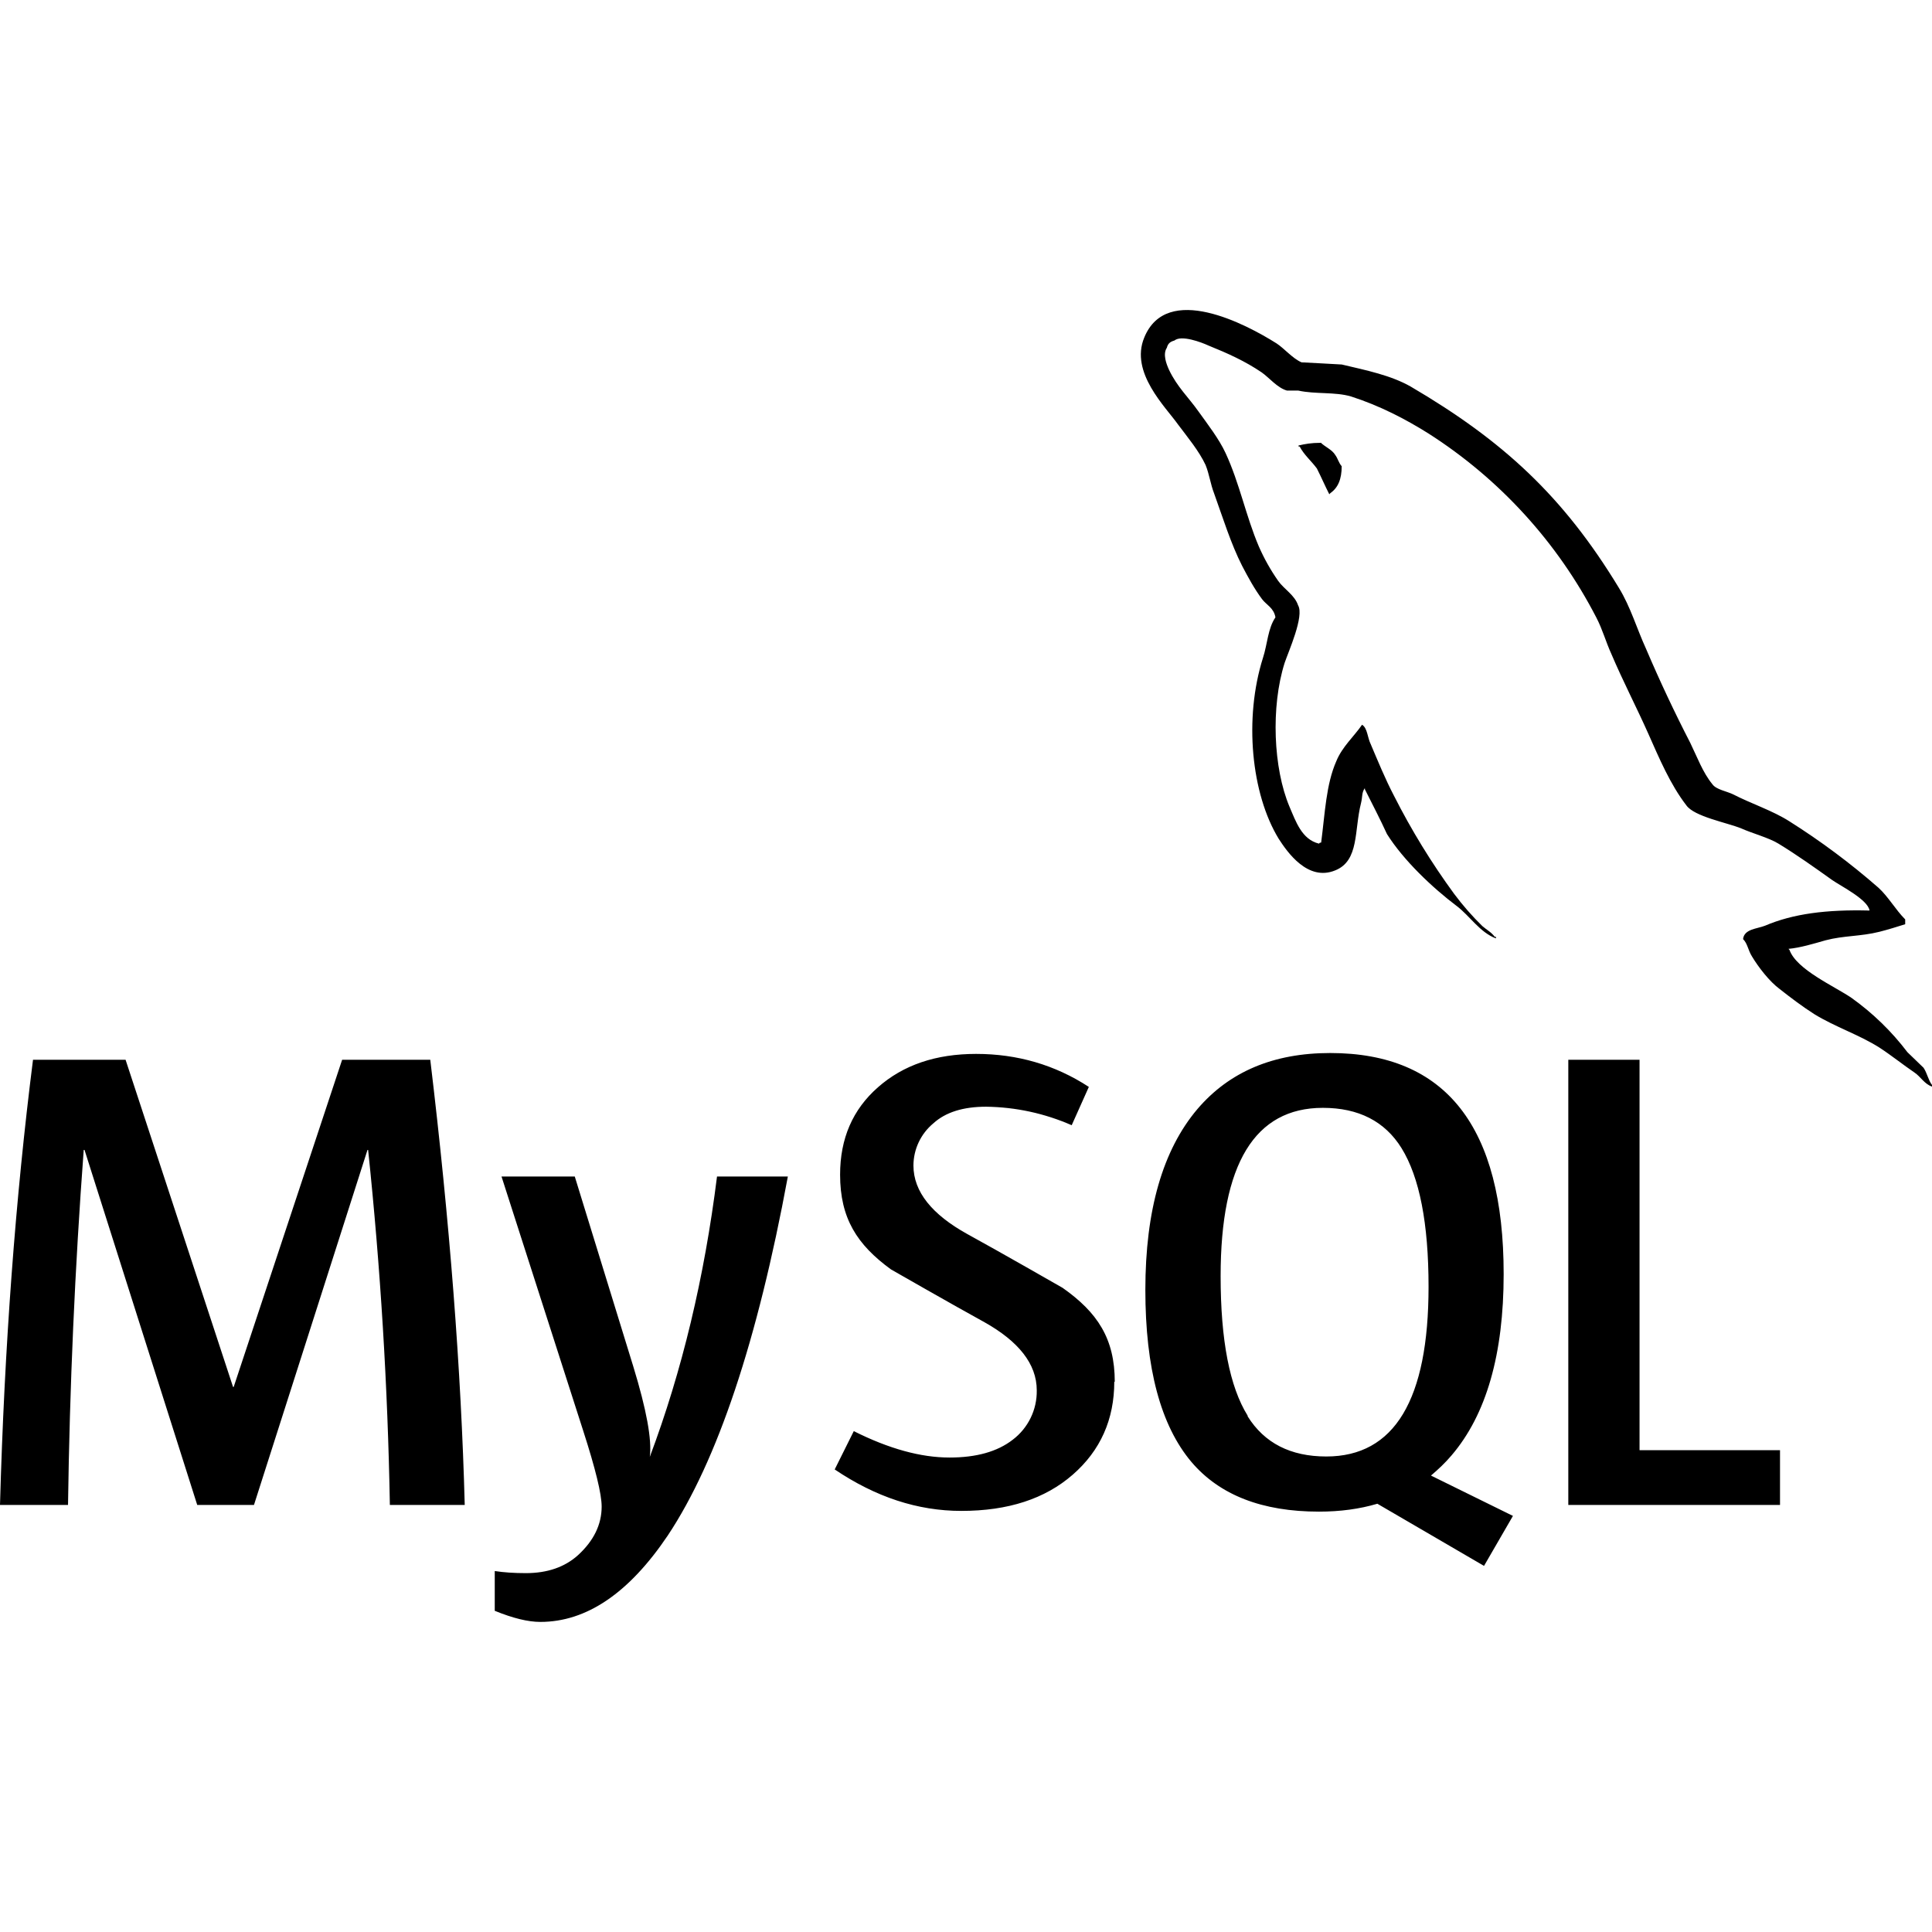
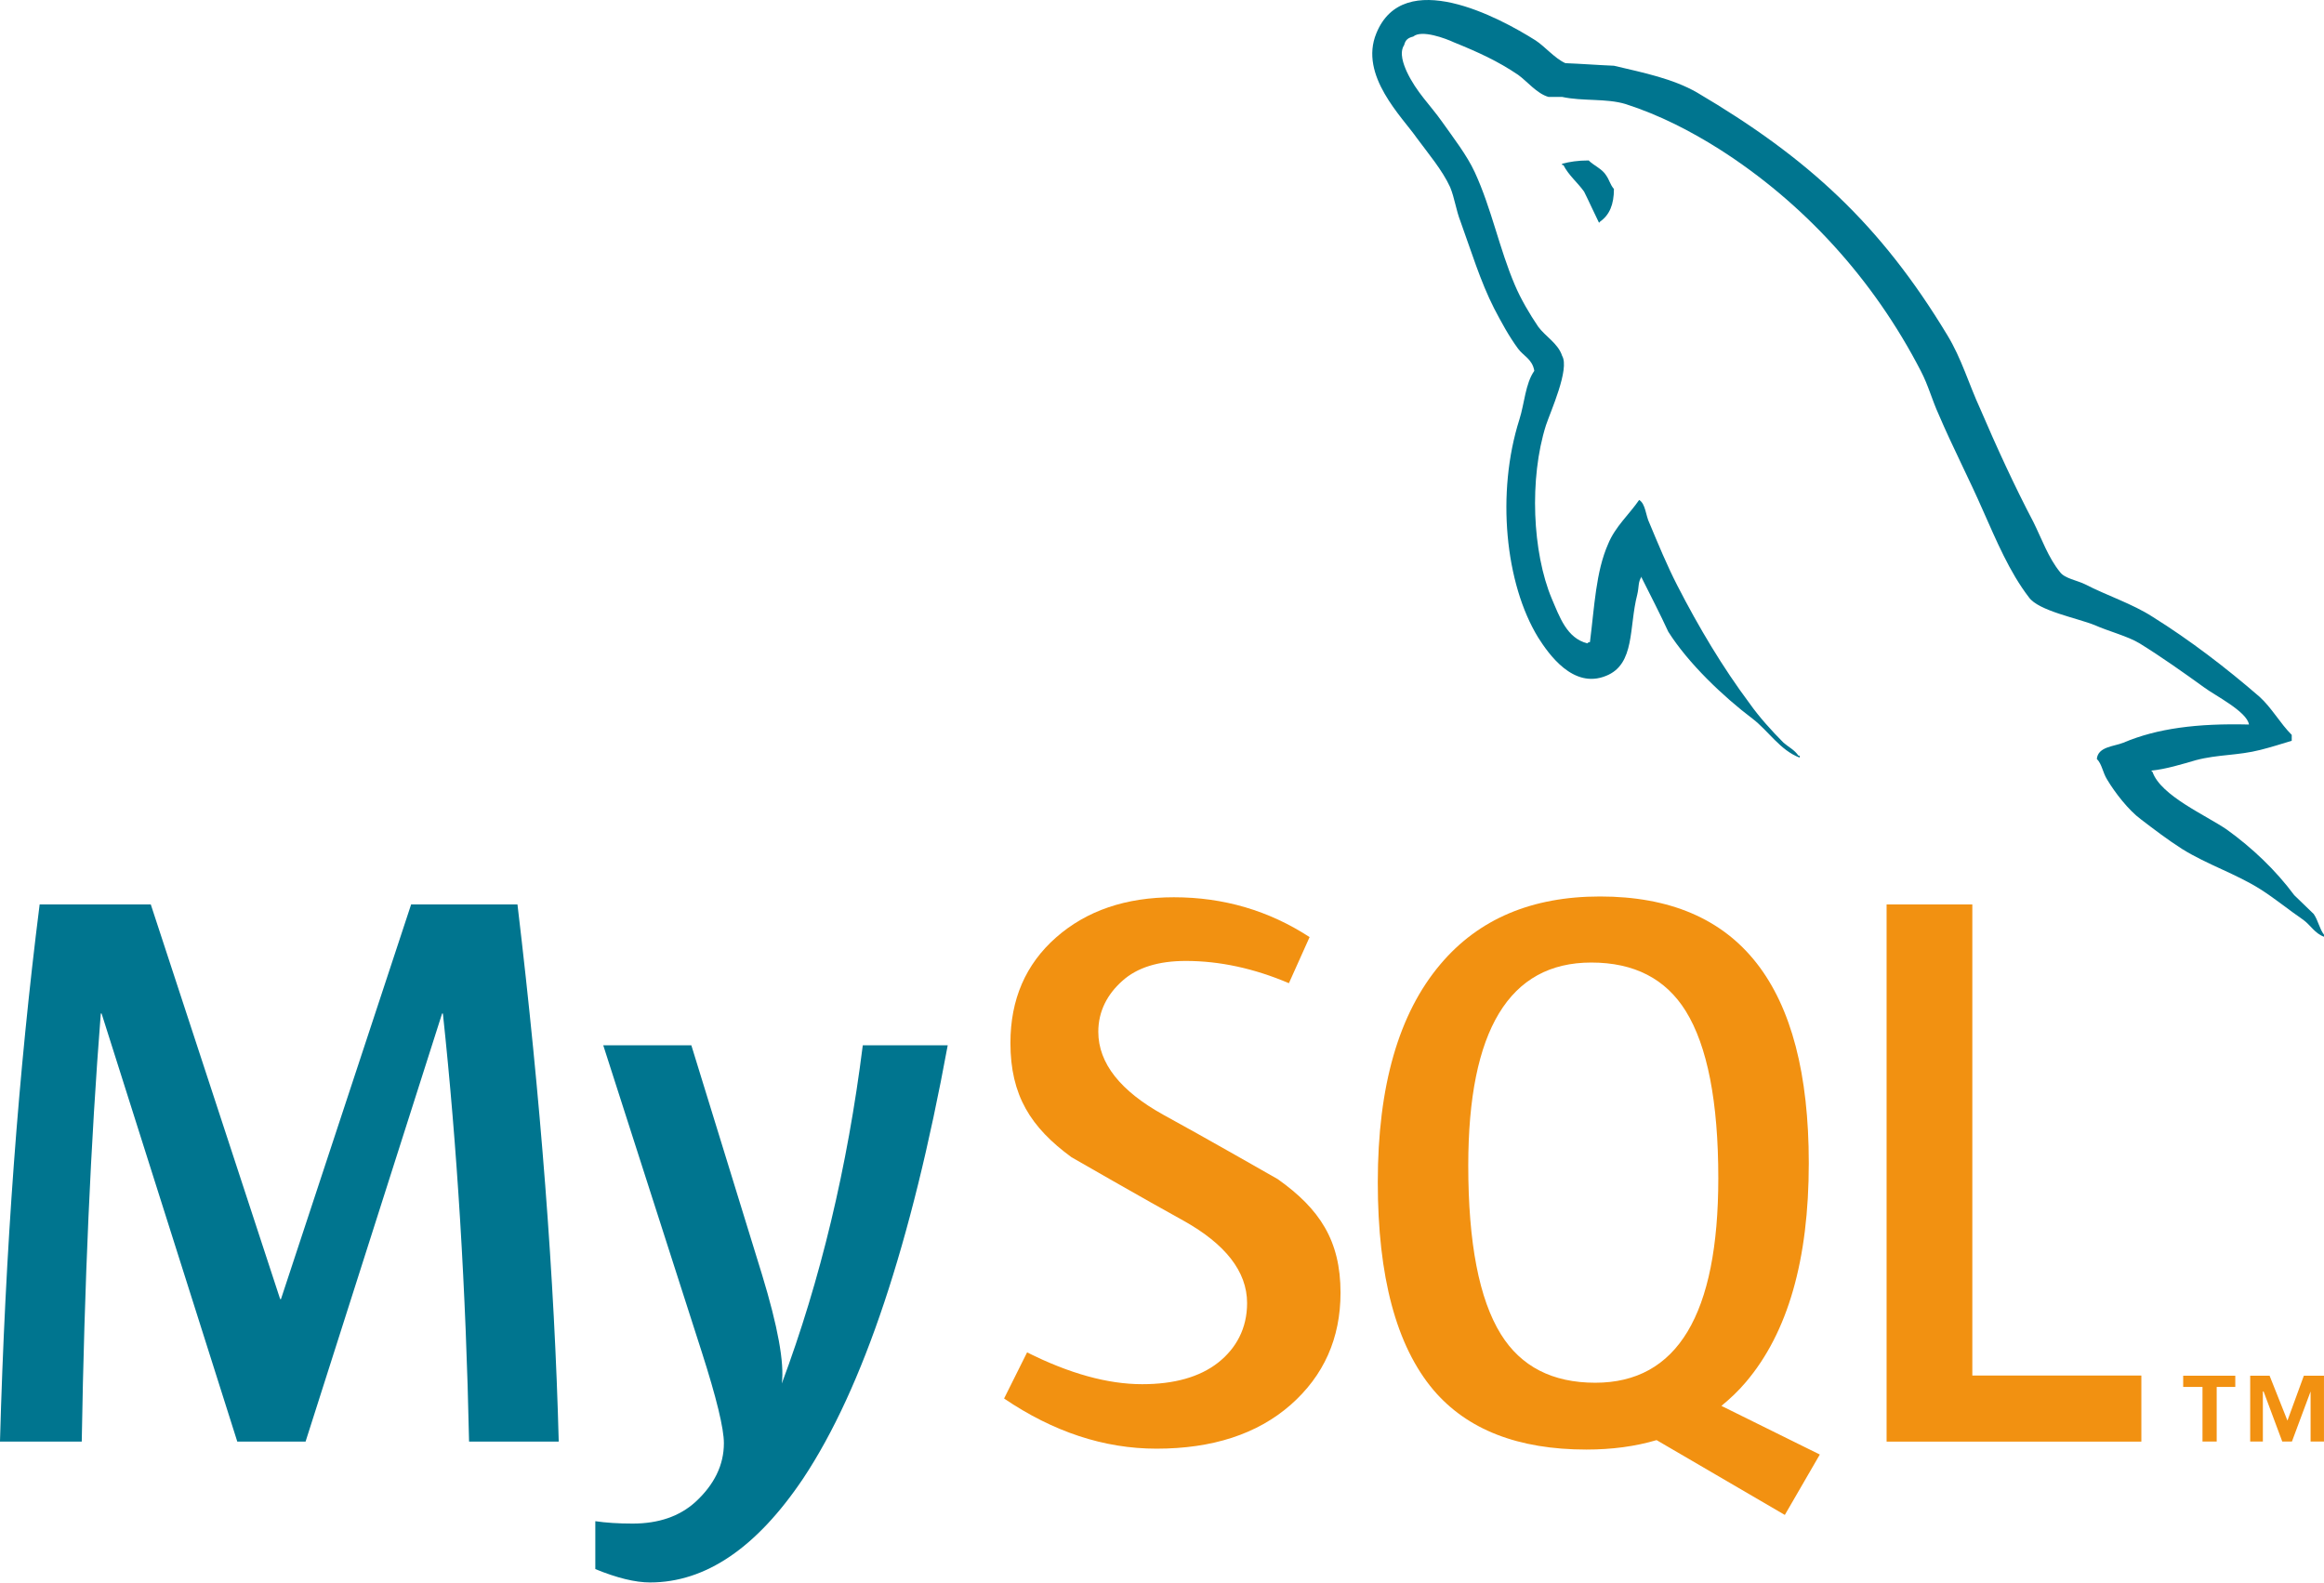
- <svg xmlns="http://www.w3.org/2000/svg" role="img" viewBox="0 0 24 24">
-   <path d="M16.405 5.501c-.115 0-.193.014-.274.033v.013h.014c.054.104.146.18.214.273.054.107.1.214.154.32l.014-.015c.094-.066.14-.172.14-.333-.04-.047-.046-.094-.08-.14-.04-.067-.126-.1-.18-.153zM5.77 18.695h-.927a50.854 50.854 0 00-.27-4.41h-.008l-1.41 4.41H2.45l-1.4-4.41h-.01a72.892 72.892 0 00-.195 4.41H0c.055-1.966.192-3.81.41-5.53h1.15l1.335 4.064h.008l1.347-4.064h1.095c.242 2.015.384 3.86.428 5.53zm4.017-4.08c-.378 2.045-.876 3.533-1.492 4.46-.482.716-1.01 1.073-1.583 1.073-.153 0-.34-.046-.566-.138v-.494c.11.017.24.026.386.026.268 0 .483-.075.647-.222.197-.18.295-.382.295-.605 0-.155-.077-.47-.23-.944L6.23 14.615h.91l.727 2.36c.164.536.233.91.205 1.123.4-1.064.678-2.227.835-3.483zm12.325 4.08h-2.63v-5.53h.885v4.85h1.745zm-3.32.135l-1.016-.5c.09-.076.177-.158.255-.25.433-.506.648-1.258.648-2.253 0-1.83-.718-2.746-2.155-2.746-.704 0-1.254.232-1.65.697-.43.508-.646 1.256-.646 2.245 0 .972.19 1.686.574 2.14.35.41.877.615 1.583.615.264 0 .506-.033.725-.098l1.325.772.36-.622zM15.5 17.588c-.225-.36-.337-.94-.337-1.736 0-1.393.424-2.09 1.27-2.09.443 0 .77.167.977.5.224.362.336.936.336 1.723 0 1.404-.424 2.108-1.27 2.108-.445 0-.77-.167-.978-.5zm-1.658-.425c0 .47-.172.856-.516 1.156-.344.3-.803.45-1.384.45-.543 0-1.064-.172-1.573-.515l.237-.476c.438.22.833.328 1.19.328.332 0 .593-.073.783-.22a.754.754 0 00.3-.615c0-.33-.23-.61-.648-.845-.388-.213-1.163-.657-1.163-.657-.422-.307-.632-.636-.632-1.177 0-.45.157-.81.47-1.085.315-.278.72-.415 1.22-.415.512 0 .98.136 1.4.41l-.213.476a2.726 2.726 0 00-1.064-.23c-.283 0-.502.068-.654.206a.685.685 0 00-.248.524c0 .328.234.61.666.85.393.215 1.187.67 1.187.67.433.305.648.63.648 1.168zm9.382-5.852c-.535-.014-.95.04-1.297.188-.1.04-.26.04-.274.167.055.053.063.14.11.214.08.134.218.313.346.407.14.11.28.216.427.31.26.16.555.255.81.416.145.094.293.213.44.313.073.05.12.14.214.172v-.02c-.046-.06-.06-.147-.105-.214-.067-.067-.134-.127-.2-.193a3.223 3.223 0 00-.695-.675c-.214-.146-.682-.35-.77-.595l-.013-.014c.146-.013.32-.066.46-.106.227-.06.435-.047.67-.106.106-.027.213-.06.32-.094v-.06c-.12-.12-.21-.283-.334-.395a8.867 8.867 0 00-1.104-.823c-.21-.134-.476-.22-.697-.334-.08-.04-.214-.06-.26-.127-.12-.146-.19-.34-.275-.514a17.69 17.69 0 01-.547-1.163c-.12-.262-.193-.523-.34-.763-.69-1.137-1.437-1.826-2.586-2.5-.247-.14-.543-.2-.856-.274-.167-.008-.334-.02-.5-.027-.11-.047-.216-.174-.31-.235-.38-.24-1.364-.76-1.644-.072-.18.434.267.862.422 1.082.115.153.26.328.34.5.047.116.06.235.107.356.106.294.207.622.347.897.073.14.153.287.247.413.054.073.146.107.167.227-.094.136-.1.334-.154.5-.24.757-.146 1.693.194 2.25.107.166.362.534.703.393.3-.12.234-.5.32-.835.02-.08.007-.133.048-.187v.015c.094.188.188.367.274.555.206.328.566.668.867.895.16.12.287.328.487.402v-.02h-.015c-.043-.058-.1-.086-.154-.133a3.445 3.445 0 01-.35-.4 8.76 8.76 0 01-.747-1.218c-.11-.21-.202-.436-.29-.643-.04-.08-.04-.2-.107-.24-.1.146-.247.273-.32.453-.127.288-.14.642-.188 1.01-.027.007-.014 0-.027.014-.214-.052-.287-.274-.367-.46-.2-.475-.233-1.238-.06-1.785.047-.14.247-.582.167-.716-.042-.127-.174-.2-.247-.303a2.478 2.478 0 01-.24-.427c-.16-.374-.24-.788-.414-1.162-.08-.173-.22-.354-.334-.513-.127-.18-.267-.307-.368-.52-.033-.073-.08-.194-.027-.274.014-.054.042-.075.094-.09.088-.072.335.022.422.062.247.1.455.194.662.334.094.066.195.193.315.226h.14c.214.047.455.014.655.073.355.114.675.28.962.46a5.953 5.953 0 012.085 2.286c.08.154.115.295.188.455.14.33.313.663.455.982.14.315.275.636.476.897.1.14.502.213.682.286.133.06.34.115.46.188.23.14.454.3.67.454.11.076.443.243.463.378z" />
+ <svg xmlns="http://www.w3.org/2000/svg" version="1.1" viewBox="0 0 388.12 264.29" width="388.12" height="264.29" preserveAspectRatio="xMinYMin meet">
+   <g display="inline" transform="matrix(1.818926,0,0,1.823775,-82.14211,-64.84365)">
+     <g transform="matrix(1.269924,0,0,-1.269924,3.366231,208.1249)">
+       <g transform="scale(0.1,0.1)">
+         <path fill-rule="nonzero" fill="#00758F" d="m733.07,319.32-64.832,0c-2.28,109.43-8.6,212.33-18.93,308.72h-0.571l-98.711-308.72h-49.363l-98.113,308.72h-0.578c-7.28-92.57-11.86-195.47-13.77-308.72h-59.113c3.82,137.73,13.38,266.84,28.68,387.36h80.356l93.535-284.62h0.574l94.109,284.62h76.887c16.836-141.15,26.778-270.3,29.832-387.36" />
+         <path fill-rule="nonzero" fill="#00758F" d="m1014.3,605.11c-26.401-143.25-61.225-247.35-104.45-312.29-33.679-50.039-70.574-75.058-110.75-75.058-10.71,0-23.917,3.226-39.589,9.636v34.532c7.656-1.121,16.64-1.719,26.972-1.719,18.743,0,33.848,5.18,45.34,15.519,13.762,12.598,20.649,26.758,20.649,42.45,0,10.718-5.372,32.711-16.067,65.98l-71.152,220.95h63.691l51.067-165.25c11.472-37.519,16.257-63.711,14.343-78.64,27.93,74.601,47.442,155.9,58.543,243.89h61.401" />
+         <path fill-rule="nonzero" fill="#F29111" d="m1298.3,426.69c0-32.851-12.07-59.82-36.13-80.921-24.08-21.008-56.43-31.54-96.94-31.54-37.89,0-74.61,12.122-110.18,36.168l16.64,33.274c30.61-15.301,58.31-22.942,83.18-22.942,23.33,0,41.59,5.192,54.8,15.45,13.18,10.332,21.08,24.742,21.08,43.019,0,23-16.04,42.66-45.47,59.153-27.17,14.91-81.47,46.039-81.47,46.039-29.42,21.461-44.17,44.488-44.17,82.429,0,31.379,11,56.742,32.97,76.039,22.02,19.336,50.43,29.004,85.22,29.004,35.96,0,68.66-9.597,98.11-28.722l-14.96-33.243c-25.2,10.684-50.05,16.047-74.55,16.047-19.88,0-35.2-4.773-45.88-14.375-10.74-9.519-17.38-21.769-17.38-36.699,0-22.941,16.39-42.84,46.65-59.652,27.51-14.918,83.14-46.649,83.14-46.649,30.26-21.422,45.34-44.261,45.34-81.879" />
+         <path fill-rule="evenodd" fill="#F29111" d="m1414.2,396.81c-15.69,25.25-23.55,65.769-23.55,121.64,0,97.539,29.66,146.34,88.95,146.34,31,0,53.75-11.672,68.3-34.992,15.67-25.262,23.53-65.43,23.53-120.52,0-98.32-29.66-147.5-88.95-147.5-30.99,0-53.75,11.66-68.28,35.028m230.68-86.829-71.2,35.11c6.34,5.199,12.36,10.808,17.81,17.301,30.23,35.539,45.36,88.14,45.36,157.78,0,128.15-50.31,192.26-150.92,192.26-49.35,0-87.81-16.25-115.35-48.797-30.24-35.582-45.34-87.985-45.34-157.23,0-68.089,13.38-118.04,40.16-149.77,24.4-28.68,61.3-43.04,110.7-43.04,18.43,0,35.34,2.269,50.71,6.808l92.72-53.957,25.28,43.539" />
+         <path fill-rule="nonzero" fill="#F29111" d="m1877.3,319.32-184.19,0,0,387.36,61.98,0,0-339.71,122.21,0,0-47.649" />
+         <path fill-rule="nonzero" fill="#F29111" d="m1921.5,319.36,10.27,0,0,39.411,13.44,0,0,8.05-37.67,0,0-8.05,13.96,0,0-39.411zm78.15,0,9.68,0,0,47.461-14.56,0-11.85-32.351-12.9,32.351-14.03,0,0-47.461,9.16,0,0,36.121,0.52,0,13.51-36.121,6.98,0,13.49,36.121,0-36.121" />
+         <path fill-rule="evenodd" fill="#00758F" d="m1955.1,836.43c-37.46,0.937-66.47-2.801-90.8-13.106-7.02-2.805-18.24-2.805-19.2-11.699,3.77-3.738,4.22-9.817,7.52-14.988,5.6-9.36,15.41-21.977,24.32-28.547,9.83-7.492,19.66-14.953,29.97-21.504,18.24-11.281,38.84-17.805,56.6-29.043,10.33-6.543,20.59-14.961,30.92-22,5.13-3.742,8.38-9.836,14.96-12.152v1.417c-3.3,4.2-4.22,10.286-7.48,14.993-4.67,4.644-9.36,8.883-14.05,13.543-13.58,18.25-30.45,34.148-48.66,47.254-14.99,10.324-47.77,24.367-53.83,41.632,0,0-0.49,0.496-0.95,0.957,10.3,0.95,22.49,4.7,32.31,7.539,15.89,4.2,30.4,3.25,46.78,7.45,7.5,1.886,14.99,4.242,22.51,6.543v4.242c-8.47,8.406-14.53,19.656-23.42,27.605-23.85,20.586-50.09,40.696-77.23,57.571-14.53,9.363-33.25,15.418-48.7,23.394-5.59,2.813-14.94,4.199-18.23,8.906-8.43,10.293-13.13,23.848-19.2,36.036-13.56,25.713-26.69,54.253-38.37,81.443-8.42,18.24-13.57,36.48-23.87,53.34-48.23,79.58-100.63,127.76-181.13,175.04-17.32,9.84-37.91,14.05-59.89,19.2-11.72,0.49-23.41,1.4-35.11,1.86-7.5,3.29-15,12.19-21.54,16.4-26.69,16.84-95.46,53.34-115.13,5.14-12.64-30.44,18.72-60.38,29.49-75.83,7.95-10.75,18.26-22.94,23.85-35.09,3.28-7.96,4.22-16.4,7.51-24.81,7.48-20.59,14.49-43.53,24.34-62.73,5.13-9.83,10.74-20.14,17.29-28.99,3.78-5.18,10.31-7.49,11.72-15.94-6.53-9.35-7.04-23.39-10.78-35.1-16.84-52.89-10.3-118.41,13.58-157.25,7.47-11.699,25.28-37.449,49.15-27.597,21.06,8.41,16.38,35.089,22.46,58.476,1.4,5.656,0.46,9.367,3.26,13.106v-0.946c6.55-13.086,13.12-25.691,19.2-38.84,14.53-22.91,39.78-46.785,60.86-62.683,11.2-8.457,20.1-22.942,34.14-28.106v1.414h-0.92c-2.82,4.2-7.02,6.086-10.77,9.348-8.42,8.43-17.76,18.731-24.34,28.086-19.65,26.199-36.99,55.234-52.4,85.184-7.51,14.543-14.05,30.441-20.14,44.941-2.8,5.59-2.8,14.039-7.49,16.84-7.04-10.285-17.31-19.191-22.45-31.789-8.9-20.149-9.83-44.949-13.13-70.703-1.86-0.489-0.92,0-1.86-0.93-14.96,3.742-20.11,19.184-25.74,32.246-14.04,33.274-16.4,86.627-4.21,125.01,3.26,9.81,17.34,40.7,11.7,50.06-2.83,8.93-12.18,14.03-17.32,21.08-6.07,8.89-12.66,20.1-16.83,29.95-11.24,26.2-16.89,55.23-29.02,81.43-5.62,12.19-15.47,24.83-23.4,36.04-8.91,12.64-18.73,21.53-25.76,36.49-2.32,5.16-5.6,13.59-1.87,19.19,0.92,3.75,2.82,5.16,6.57,6.1,6.05,5.15,23.39-1.39,29.46-4.2,17.33-7,31.84-13.59,46.33-23.4,6.56-4.69,13.58-13.58,21.99-15.94h9.85c14.97-3.25,31.83-0.91,45.88-5.14,24.79-7.95,47.25-19.65,67.39-32.29,61.29-38.85,111.84-94.09,145.99-160.07,5.63-10.75,7.99-20.59,13.13-31.8,9.83-22.98,22.01-46.38,31.82-68.823,9.82-22,19.2-44.446,33.26-62.727,7-9.812,35.09-14.961,47.73-20.113,9.34-4.199,23.87-7.949,32.3-13.09,15.91-9.812,31.79-21.062,46.79-31.844,7.47-5.617,30.88-17.304,32.29-26.679" />
+         <path fill-rule="evenodd" fill="#00758F" d="m1477.7,1243.2c-7.94,0-13.54-0.96-19.19-2.35v-0.94h0.91c3.78-7.47,10.34-12.66,14.98-19.2,3.77-7.49,7.05-14.95,10.79-22.45,0.46,0.46,0.91,0.95,0.91,0.95,6.6,4.66,9.87,12.14,9.87,23.39-2.83,3.3-3.27,6.55-5.63,9.84-2.8,4.67-8.89,7.01-12.64,10.76" />
+       </g>
+     </g>
+   </g>
</svg>
